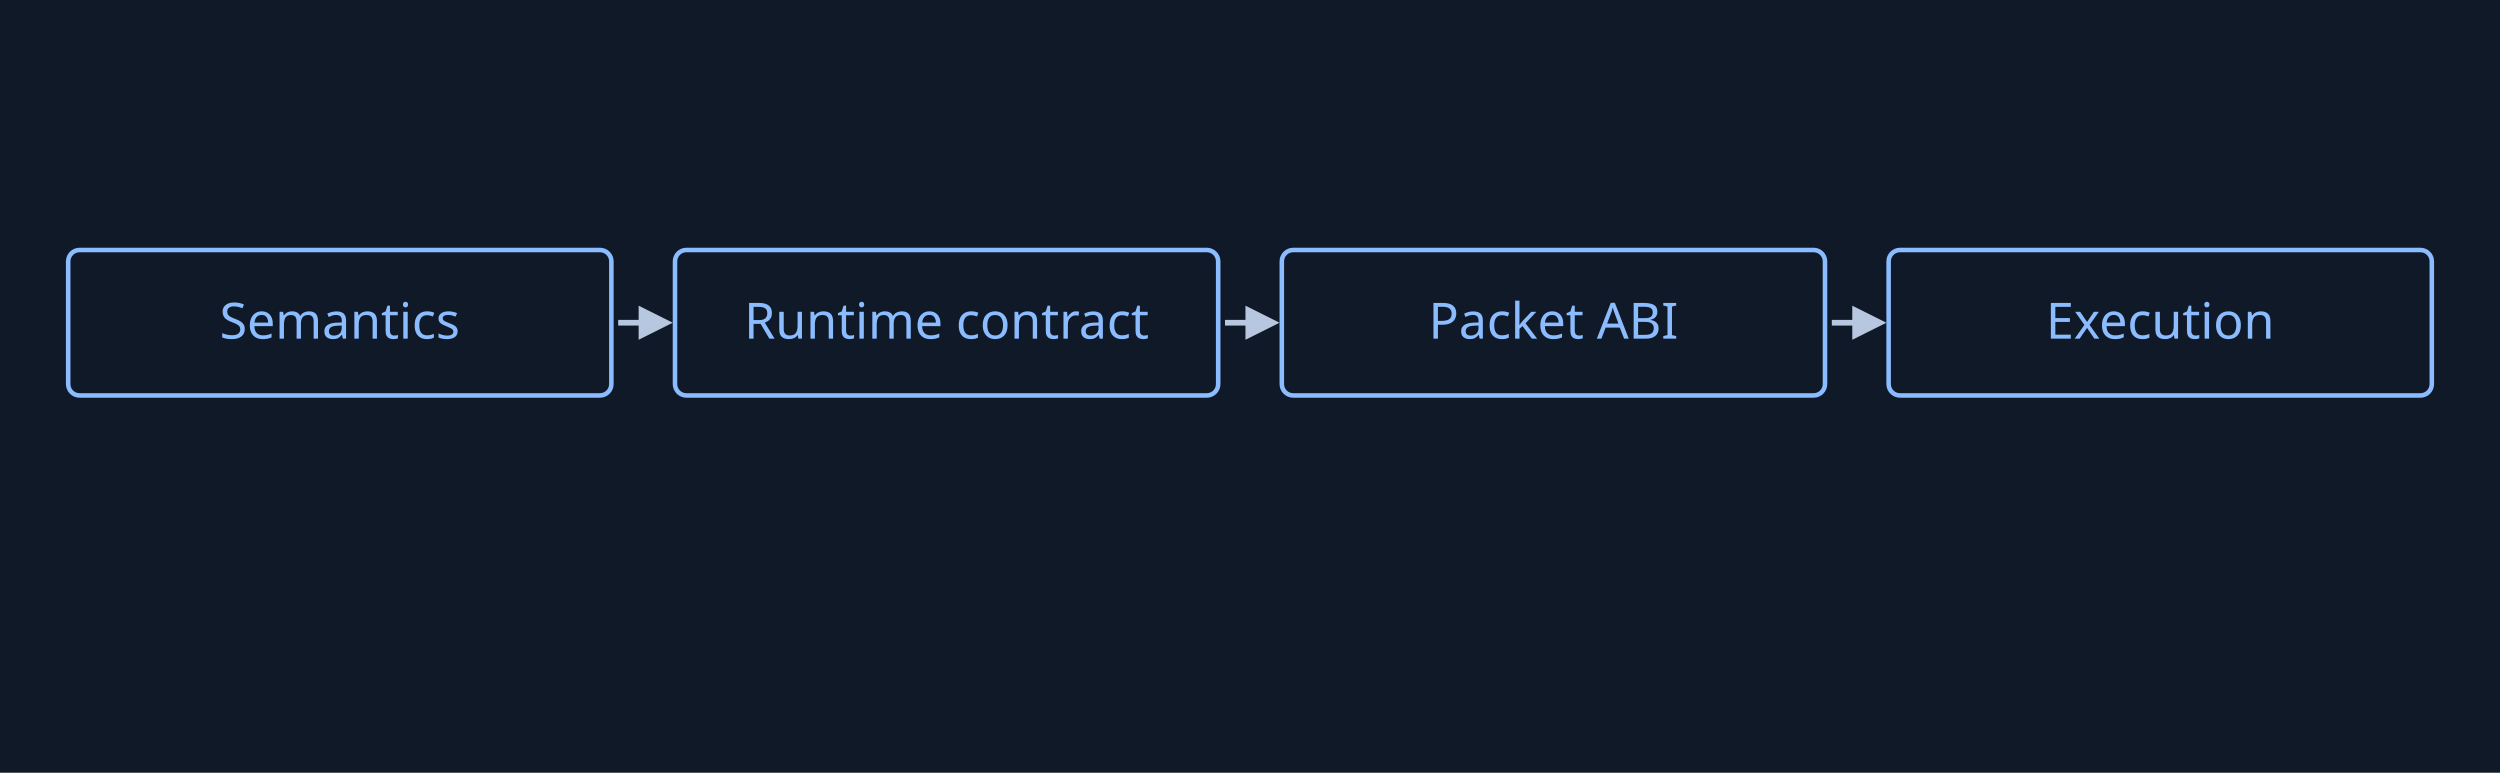
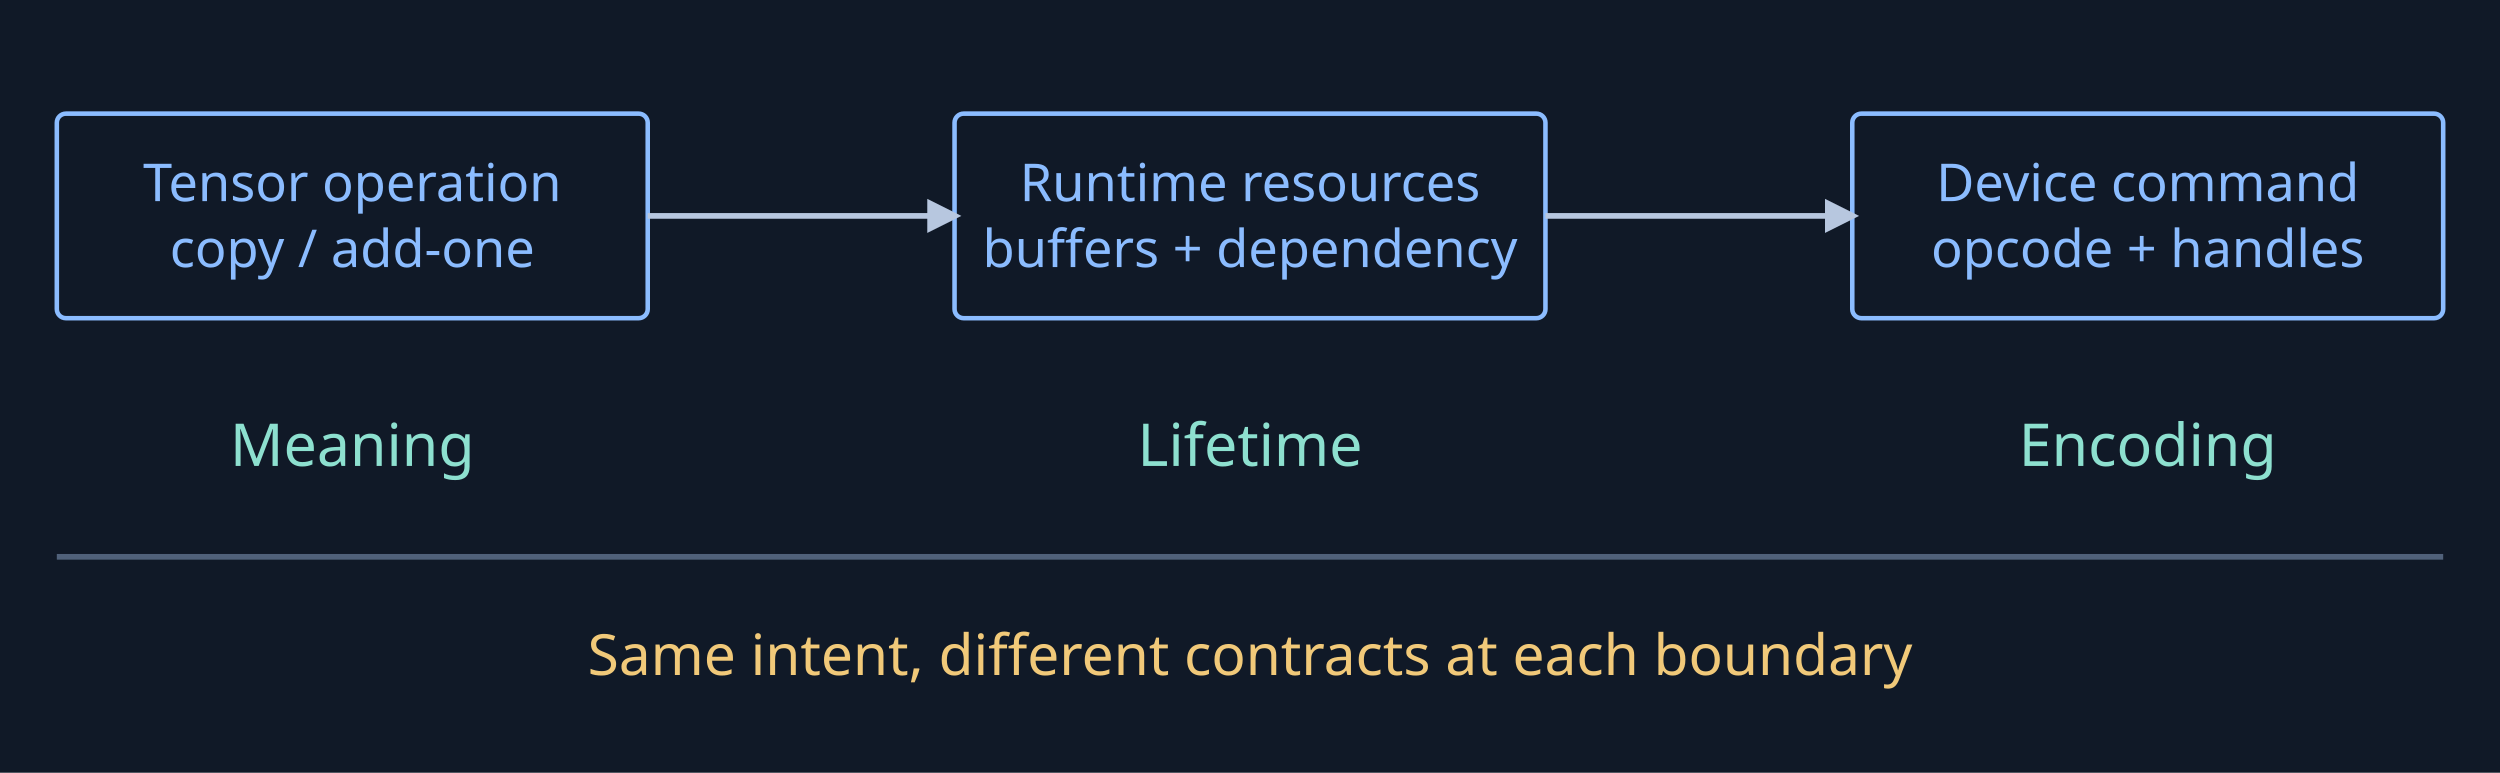
<svg xmlns="http://www.w3.org/2000/svg" viewBox="0 0 1100 340" role="img" aria-labelledby="accelerator-01-title accelerator-01-desc" style="display:block;width:100%;height:auto">
  <defs>
    <marker id="accelerator-01-arrow" viewBox="0 0 10 10" refX="8" refY="5" markerWidth="6" markerHeight="6" orient="auto-start-reverse">
      <path d="M0 0 L10 5 L0 10Z" fill="#b7c7df" />
    </marker>
  </defs>
  <rect width="1100" height="340" fill="#101927" />
  <g font-family="system-ui,sans-serif">
-     <rect x="30.0" y="110" width="239.0" height="64" rx="5" fill="#101927" stroke="#8bbcff" stroke-width="2" />
-     <text x="149.5" y="149.0" font-size="22" fill="#8bbcff" text-anchor="middle">Semantics</text>
-     <path d="M272.0,142 L293.0,142" fill="none" stroke="#b7c7df" stroke-width="2.5" marker-end="url(#accelerator-01-arrow)" />
-     <rect x="297.0" y="110" width="239.0" height="64" rx="5" fill="#101927" stroke="#8bbcff" stroke-width="2" />
-     <text x="416.5" y="149.0" font-size="22" fill="#8bbcff" text-anchor="middle">Runtime contract</text>
-     <path d="M539.0,142 L560.0,142" fill="none" stroke="#b7c7df" stroke-width="2.5" marker-end="url(#accelerator-01-arrow)" />
-     <rect x="564.0" y="110" width="239.0" height="64" rx="5" fill="#101927" stroke="#8bbcff" stroke-width="2" />
-     <text x="683.5" y="149.0" font-size="22" fill="#8bbcff" text-anchor="middle">Packet ABI</text>
-     <path d="M806.0,142 L827.0,142" fill="none" stroke="#b7c7df" stroke-width="2.5" marker-end="url(#accelerator-01-arrow)" />
-     <rect x="831.0" y="110" width="239.0" height="64" rx="5" fill="#101927" stroke="#8bbcff" stroke-width="2" />
-     <text x="950.5" y="149.0" font-size="22" fill="#8bbcff" text-anchor="middle">Execution</text>
+     <rect x="25" y="50" width="260" height="90" rx="4" fill="#101927" stroke="#8bbcff" stroke-width="2" />
+     <text x="155.0" y="88.5" font-size="23" fill="#8bbcff" text-anchor="middle">Tensor operation</text>
+     <text x="155.0" y="117.5" font-size="23" fill="#8bbcff" text-anchor="middle">copy / add-one</text>
+     <rect x="420" y="50" width="260" height="90" rx="4" fill="#101927" stroke="#8bbcff" stroke-width="2" />
+     <text x="550.0" y="88.5" font-size="23" fill="#8bbcff" text-anchor="middle">Runtime resources</text>
+     <text x="550.0" y="117.5" font-size="23" fill="#8bbcff" text-anchor="middle">buffers + dependency</text>
+     <rect x="815" y="50" width="260" height="90" rx="4" fill="#101927" stroke="#8bbcff" stroke-width="2" />
+     <text x="945.0" y="88.5" font-size="23" fill="#8bbcff" text-anchor="middle">Device command</text>
+     <text x="945.0" y="117.5" font-size="23" fill="#8bbcff" text-anchor="middle">opcode + handles</text>
+     <path d="M285,95 L420,95" fill="none" stroke="#b7c7df" stroke-width="2.5" marker-end="url(#accelerator-01-arrow)" />
+     <path d="M680,95 L815,95" fill="none" stroke="#b7c7df" stroke-width="2.5" marker-end="url(#accelerator-01-arrow)" />
+     <text x="155" y="205" font-size="26" fill="#8de0cf" text-anchor="middle">Meaning</text>
+     <text x="550" y="205" font-size="26" fill="#8de0cf" text-anchor="middle">Lifetime</text>
+     <text x="945" y="205" font-size="26" fill="#8de0cf" text-anchor="middle">Encoding</text>
+     <path d="M25,245 L1075,245" fill="none" stroke="#50617a" stroke-width="2.5" />
+     <text x="550" y="297" font-size="25" fill="#f1c979" text-anchor="middle">Same intent, different contracts at each boundary</text>
  </g>
</svg>
